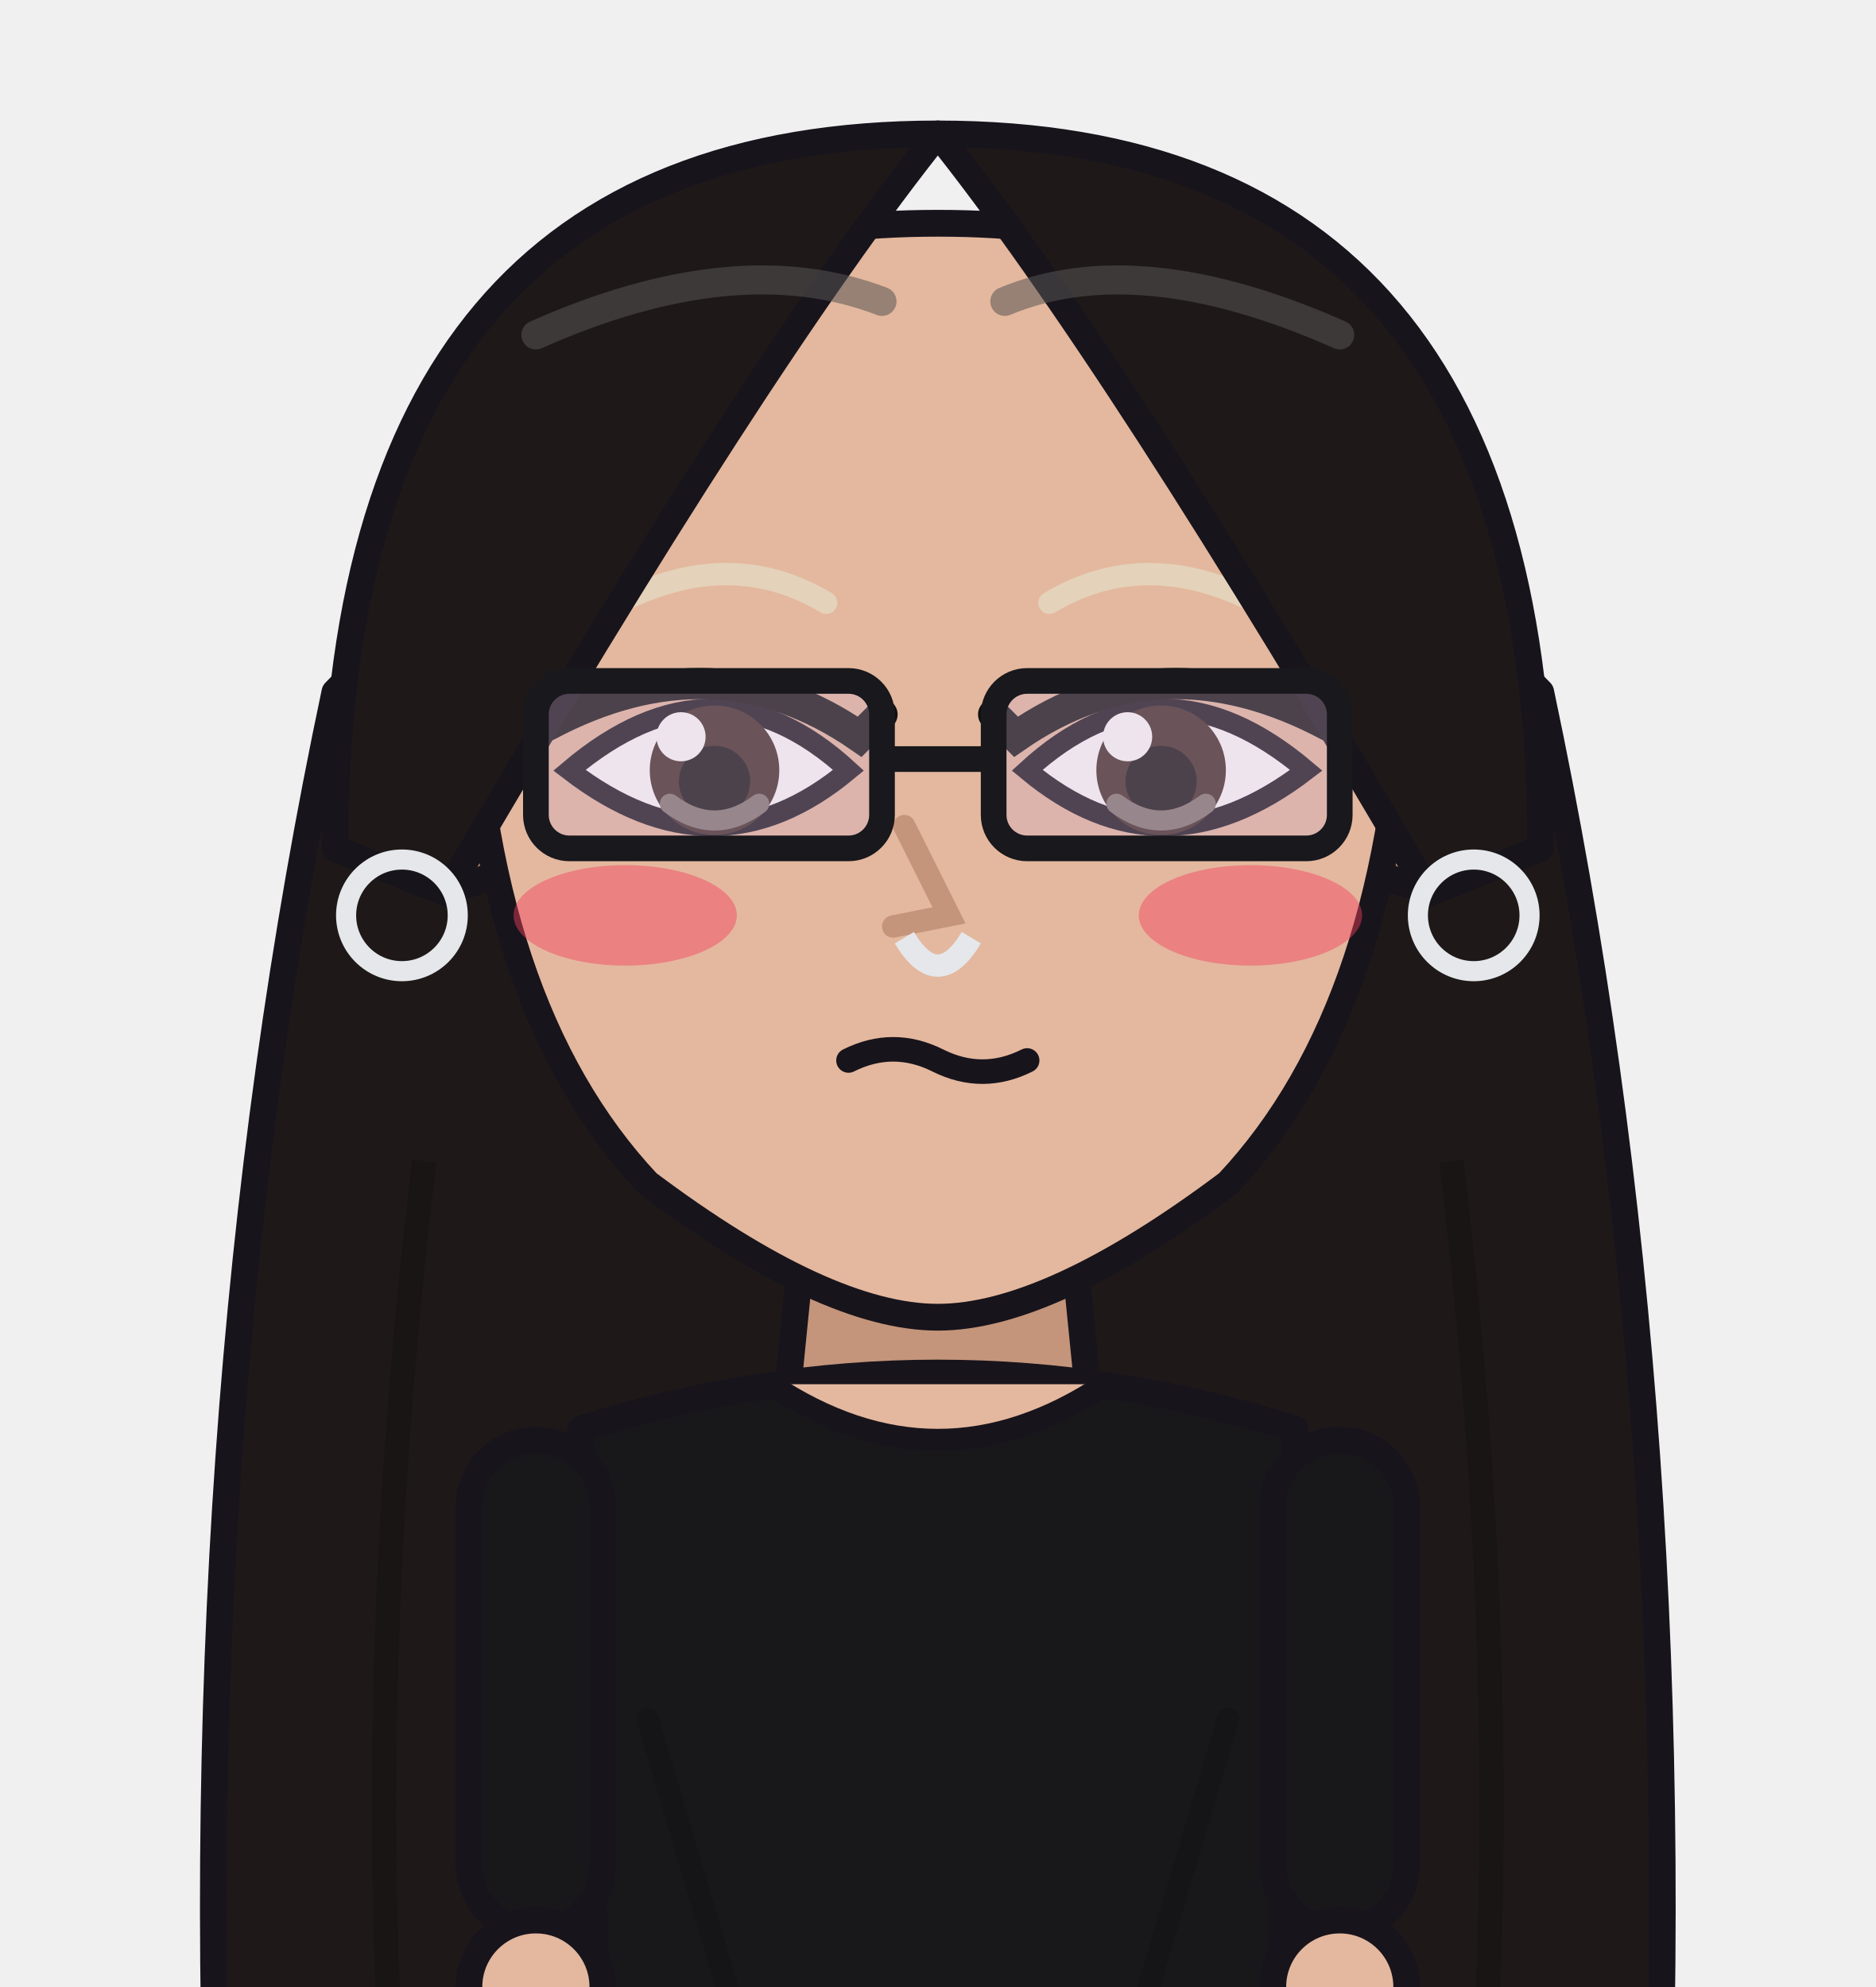
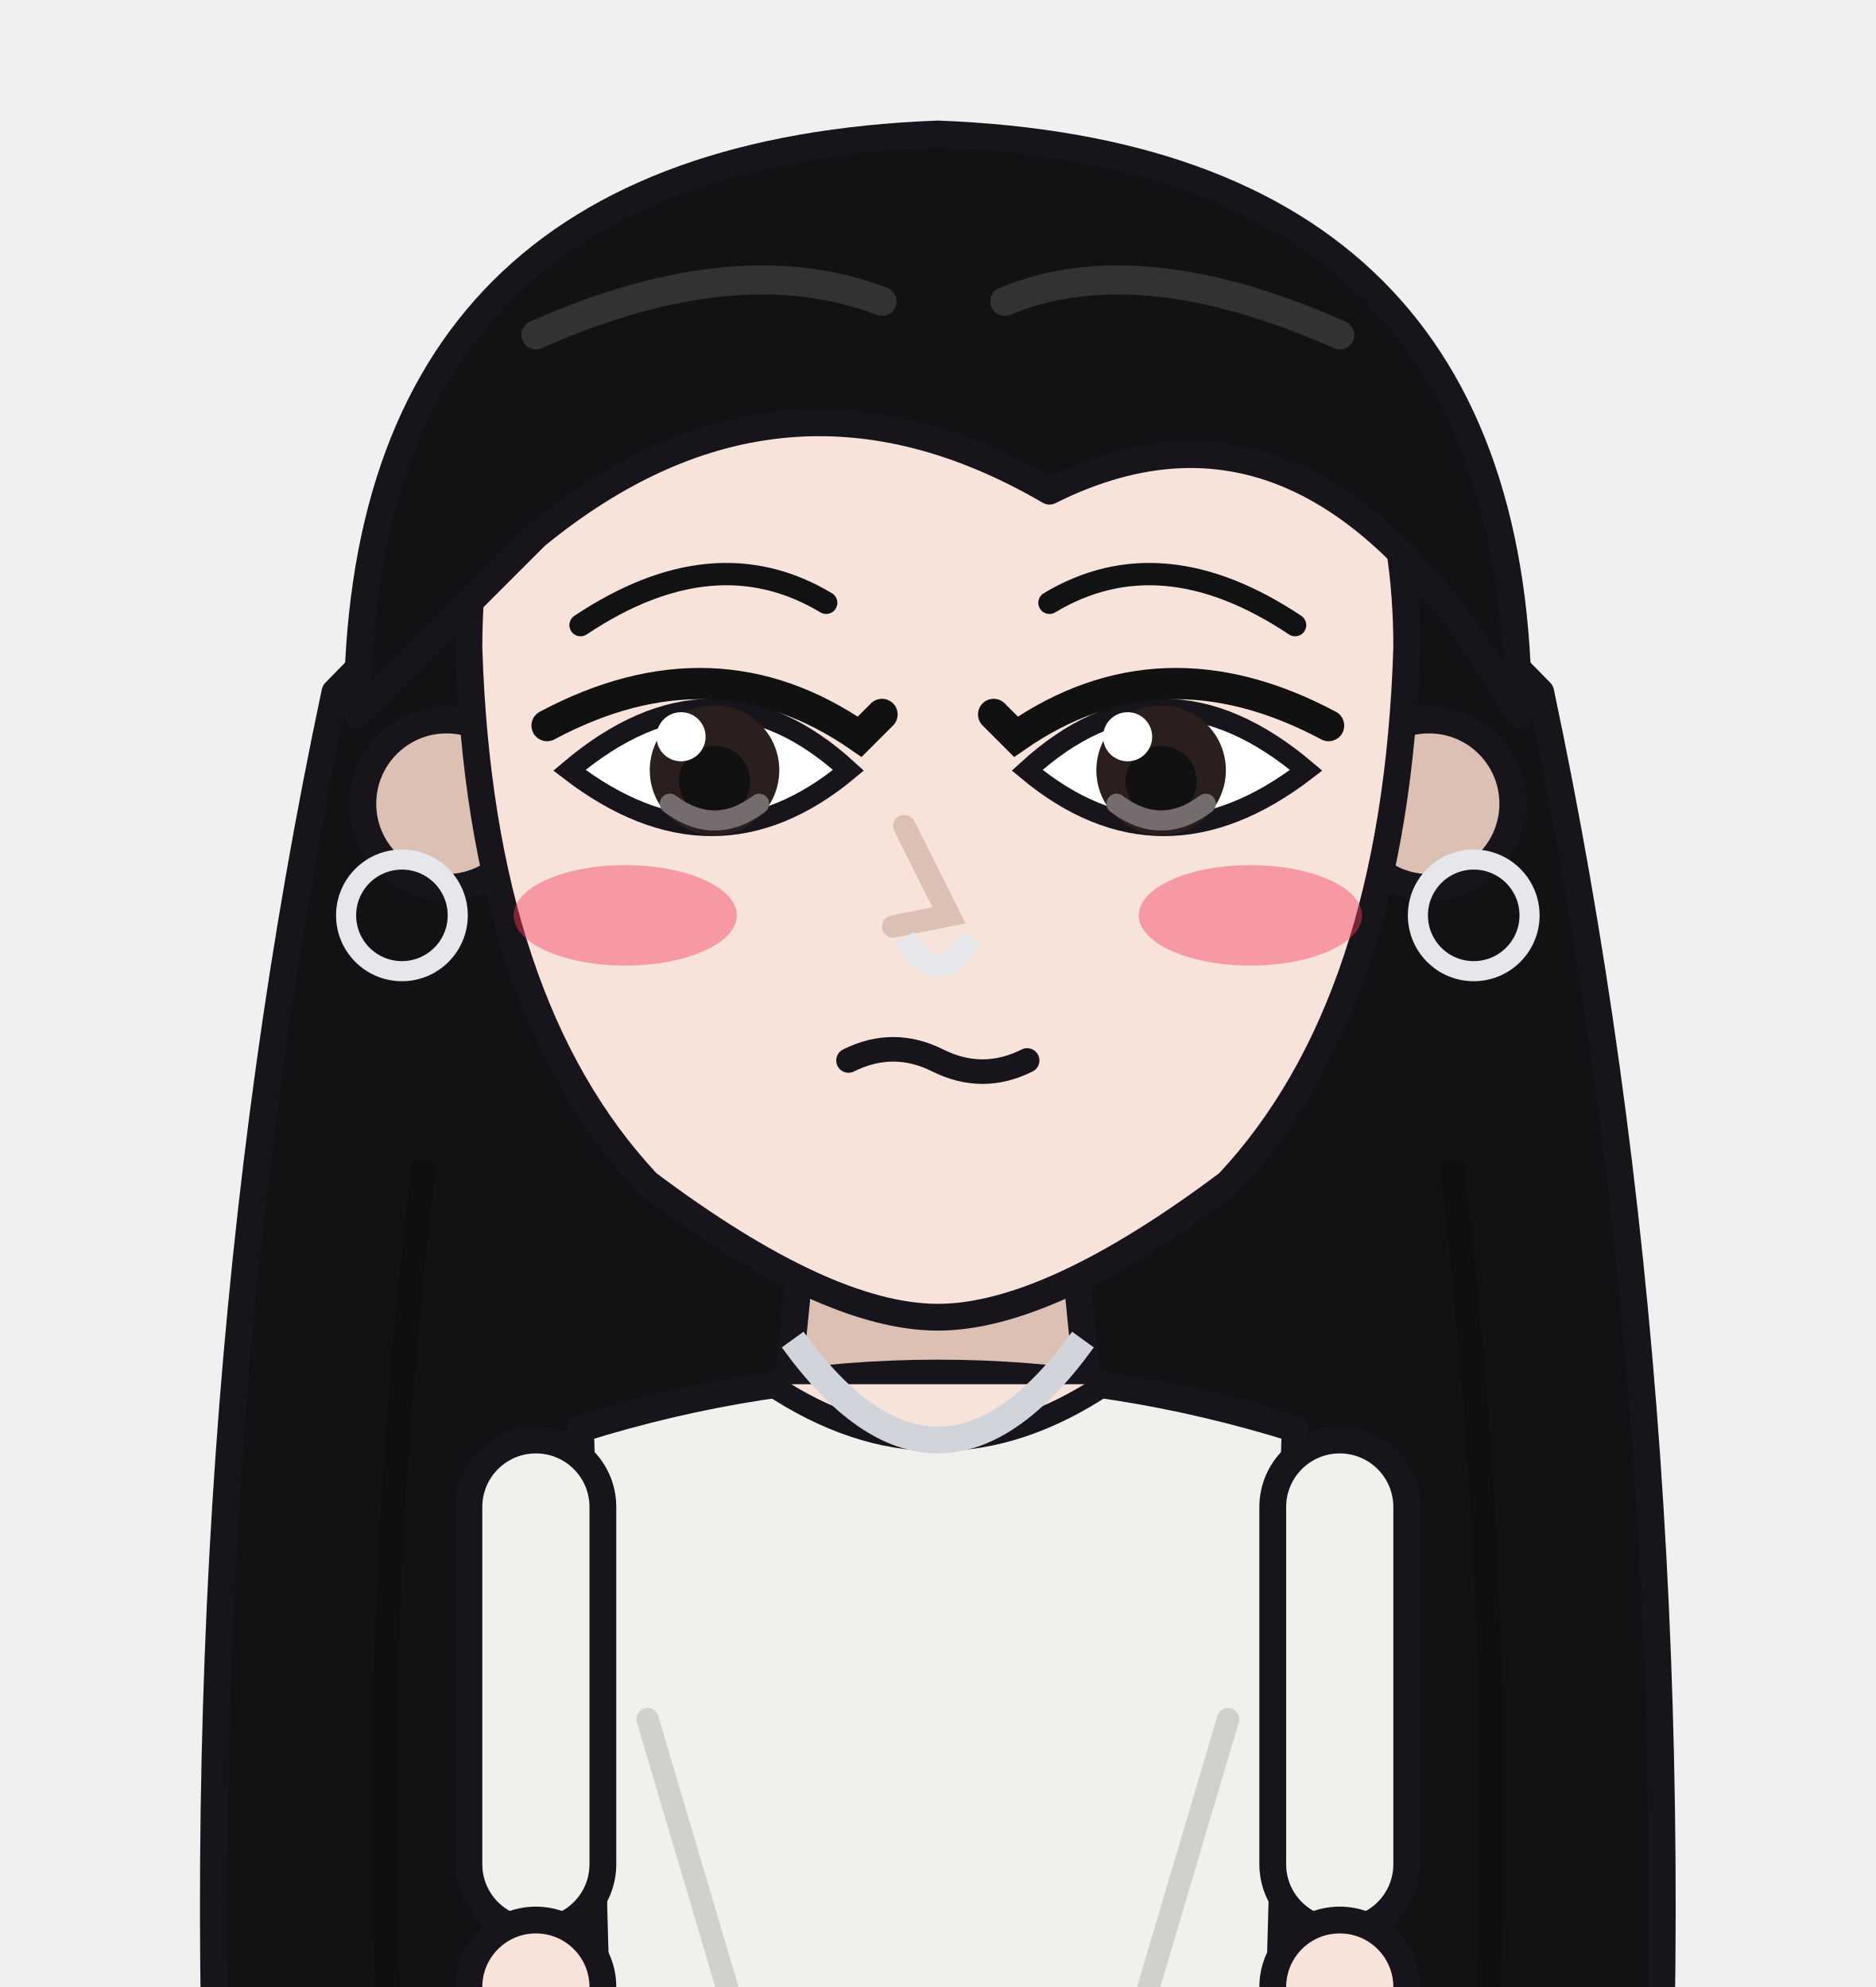
<svg xmlns="http://www.w3.org/2000/svg" viewBox="26 14 168 178" class="luiggi-rig-svg" data-char="sol">
  <g class="rig-root">
    <g class="rig-hair-back">
-       <path d="M56 76 Q42 142 46 218 Q110 232 174 218 Q178 142 164 76 Q110 20 56 76 Z" fill="#1E1918" stroke="#18141C" stroke-width="2.4" stroke-linejoin="round" />
-       <path d="M64 118 Q58 168 62 212 M156 118 Q162 168 158 212" fill="none" stroke="#171312" stroke-width="2.2" opacity="0.65" />
+       <path d="M56 76 Q42 142 46 218 Q110 232 174 218 Q178 142 164 76 Q110 20 56 76 Z" fill="#121215" stroke="#18141C" stroke-width="2.4" stroke-linejoin="round" />
+       <path d="M64 118 Q58 168 62 212 M156 118 Q162 168 158 212" fill="none" stroke="#0e0e10" stroke-width="2.2" opacity="0.65" />
    </g>
    <g class="rig-legs" />
-     <path d="M98 124 L122 124 L124 144 Q110 150 96 144 Z" fill="#C4957A" stroke="#18141C" stroke-width="2.4" />
+     <path d="M98 124 L122 124 L124 144 Q110 150 96 144 Z" fill="#DDC0B4" stroke="#18141C" stroke-width="2.4" />
    <g class="rig-torso">
-       <path d="M78 142 Q110 132 142 142 L140 214 L80 214 Z" fill="#18181B" stroke="#18141C" stroke-width="2.4" stroke-linejoin="round" />
-       <path d="M95 138 Q110 148 125 138" fill="#E4B89E" stroke="#18141C" stroke-width="2" />
-       <path d="M84 168 L92 195 M136 168 L128 195" stroke="#131315" stroke-width="2" opacity="0.6" stroke-linecap="round" />
+       <path d="M78 142 Q110 132 142 142 L140 214 L80 214 Z" fill="#F2F0EC" stroke="#18141C" stroke-width="2.4" stroke-linejoin="round" />
+       <path d="M95 138 Q110 148 125 138" fill="#F7E3DA" stroke="#18141C" stroke-width="2" />
+       <path d="M84 168 L92 195 M136 168 L128 195" stroke="#bdbbb8" stroke-width="2" opacity="0.6" stroke-linecap="round" />
    </g>
    <g class="rig-arms">
      <g class="rig-arm-l">
-         <rect x="68" y="143" width="12" height="44" rx="6" fill="#18181B" stroke="#18141C" stroke-width="2.4" />
-         <circle cx="74" cy="192" r="6" fill="#E4B89E" stroke="#18141C" stroke-width="2.4" />
+         <rect x="68" y="143" width="12" height="44" rx="6" fill="#F2F0EC" stroke="#18141C" stroke-width="2.4" />
+         <circle cx="74" cy="192" r="6" fill="#F7E3DA" stroke="#18141C" stroke-width="2.4" />
      </g>
      <g class="rig-arm-r">
-         <rect x="140" y="143" width="12" height="44" rx="6" fill="#18181B" stroke="#18141C" stroke-width="2.4" />
-         <circle cx="146" cy="192" r="6" fill="#E4B89E" stroke="#18141C" stroke-width="2.4" />
+         <rect x="140" y="143" width="12" height="44" rx="6" fill="#F2F0EC" stroke="#18141C" stroke-width="2.4" />
+         <circle cx="146" cy="192" r="6" fill="#F7E3DA" stroke="#18141C" stroke-width="2.4" />
      </g>
    </g>
    <g class="rig-head">
-       <circle cx="66" cy="86" r="7.5" fill="#C4957A" stroke="#18141C" stroke-width="2.4" />
-       <circle cx="154" cy="86" r="7.5" fill="#C4957A" stroke="#18141C" stroke-width="2.4" />
-       <path d="M68 72 Q68 34 110 34 Q152 34 152 72 Q151 104 136 120 Q120 132 110 132 Q100 132 84 120 Q69 104 68 72 Z" fill="#E4B89E" stroke="#18141C" stroke-width="2.4" stroke-linejoin="round" />
-       <path d="M107 88 L111 96 L106 97" fill="none" stroke="#C4957A" stroke-width="2" stroke-linecap="round" />
+       <circle cx="66" cy="86" r="7.5" fill="#DDC0B4" stroke="#18141C" stroke-width="2.4" />
+       <circle cx="154" cy="86" r="7.5" fill="#DDC0B4" stroke="#18141C" stroke-width="2.4" />
+       <path d="M68 72 Q68 34 110 34 Q152 34 152 72 Q151 104 136 120 Q120 132 110 132 Q100 132 84 120 Q69 104 68 72 Z" fill="#F7E3DA" stroke="#18141C" stroke-width="2.4" stroke-linejoin="round" />
+       <path d="M107 88 L111 96 L106 97" fill="none" stroke="#DDC0B4" stroke-width="2" stroke-linecap="round" />
      <ellipse cx="82" cy="96" rx="10" ry="4.5" fill="#F43F5E" opacity="0.45" />
      <ellipse cx="138" cy="96" rx="10" ry="4.5" fill="#F43F5E" opacity="0.45" />
      <g class="rig-eyes">
        <path d="M77 83 Q90 72 102 83 Q90 93 77 83 Z" fill="#FFFFFF" stroke="#18141C" stroke-width="1.8" />
        <path d="M118 83 Q130 72 143 83 Q130 93 118 83 Z" fill="#FFFFFF" stroke="#18141C" stroke-width="1.8" />
-         <circle cx="90" cy="83" r="5.8" fill="#3D2B24" />
-         <circle cx="130" cy="83" r="5.8" fill="#3D2B24" />
+         <circle cx="90" cy="83" r="5.8" fill="#2B1F1E" />
+         <circle cx="130" cy="83" r="5.8" fill="#2B1F1E" />
        <circle cx="90" cy="84" r="3.19" fill="#111" />
        <circle cx="130" cy="84" r="3.19" fill="#111" />
-         <path d="M86 86 Q90 89 94 86" fill="none" stroke="#817571" stroke-width="1.8" stroke-linecap="round" />
-         <path d="M126 86 Q130 89 134 86" fill="none" stroke="#817571" stroke-width="1.8" stroke-linecap="round" />
+         <path d="M86 86 Q90 89 94 86" fill="none" stroke="#756d6d" stroke-width="1.8" stroke-linecap="round" />
+         <path d="M126 86 Q130 89 134 86" fill="none" stroke="#756d6d" stroke-width="1.8" stroke-linecap="round" />
        <circle cx="87" cy="80" r="2.2" fill="#FFF" />
        <circle cx="127" cy="80" r="2.2" fill="#FFF" />
        <path d="M75 79 Q90 71 103 80 L105 78 M145 79 Q130 71 117 80 L115 78" fill="none" stroke="#111" stroke-width="2.8" stroke-linecap="round" />
      </g>
      <g class="rig-brows">
-         <path d="M78 70 Q90 62 100 68" fill="none" stroke="#E4D2BA" stroke-width="2" stroke-linecap="round" />
-         <path d="M120 68 Q130 62 142 70" fill="none" stroke="#E4D2BA" stroke-width="2" stroke-linecap="round" />
+         <path d="M78 70 Q90 62 100 68" fill="none" stroke="#121215" stroke-width="2" stroke-linecap="round" />
+         <path d="M120 68 Q130 62 142 70" fill="none" stroke="#121215" stroke-width="2" stroke-linecap="round" />
      </g>
      <g class="rig-mouth">
        <path d="M102 109 Q106 107 110 109 Q114 111 118 109" fill="none" stroke="#18141C" stroke-width="2.2" stroke-linecap="round" />
      </g>
    </g>
    <g class="rig-hair-front">
-       <path d="M56 90 Q56 26 110 26 Q94 46 66 94 Z" fill="#1E1918" stroke="#18141C" stroke-width="2.4" stroke-linejoin="round" />
-       <path d="M164 90 Q164 26 110 26 Q126 46 154 94 Z" fill="#1E1918" stroke="#18141C" stroke-width="2.4" stroke-linejoin="round" />
-       <path d="M74 44 Q92 36 105 41 M116 41 Q128 36 146 44" fill="none" stroke="#565352" stroke-width="2.6" opacity="0.55" stroke-linecap="round" />
+       <path d="M58 78 Q58 28 110 26 Q162 28 162 78 Q144 46 120 58 Q96 44 74 62 Z" fill="#121215" stroke="#18141C" stroke-width="2.4" stroke-linejoin="round" />
+       <path d="M74 44 Q92 36 105 41 M116 41 Q128 36 146 44" fill="none" stroke="#4d4d50" stroke-width="2.6" opacity="0.55" stroke-linecap="round" />
    </g>
    <g class="rig-accessories">
-       <rect x="74" y="75" width="31" height="15" rx="3" fill="#C9A9C9" fill-opacity="0.32" stroke="#18181D" stroke-width="2.3" />
-       <rect x="115" y="75" width="31" height="15" rx="3" fill="#C9A9C9" fill-opacity="0.32" stroke="#18181D" stroke-width="2.3" />
-       <line x1="105" y1="82" x2="115" y2="82" stroke="#18181D" stroke-width="2.3" />
      <path d="M107 98 Q110 103 113 98" fill="none" stroke="#E5E7EB" stroke-width="2" />
      <circle cx="62" cy="96" r="5" fill="none" stroke="#E5E7EB" stroke-width="1.8" />
      <circle cx="158" cy="96" r="5" fill="none" stroke="#E5E7EB" stroke-width="1.8" />
+       <path d="M97 134 Q110 152 123 134" fill="none" stroke="#D1D5DB" stroke-width="2.4" />
    </g>
  </g>
</svg>
